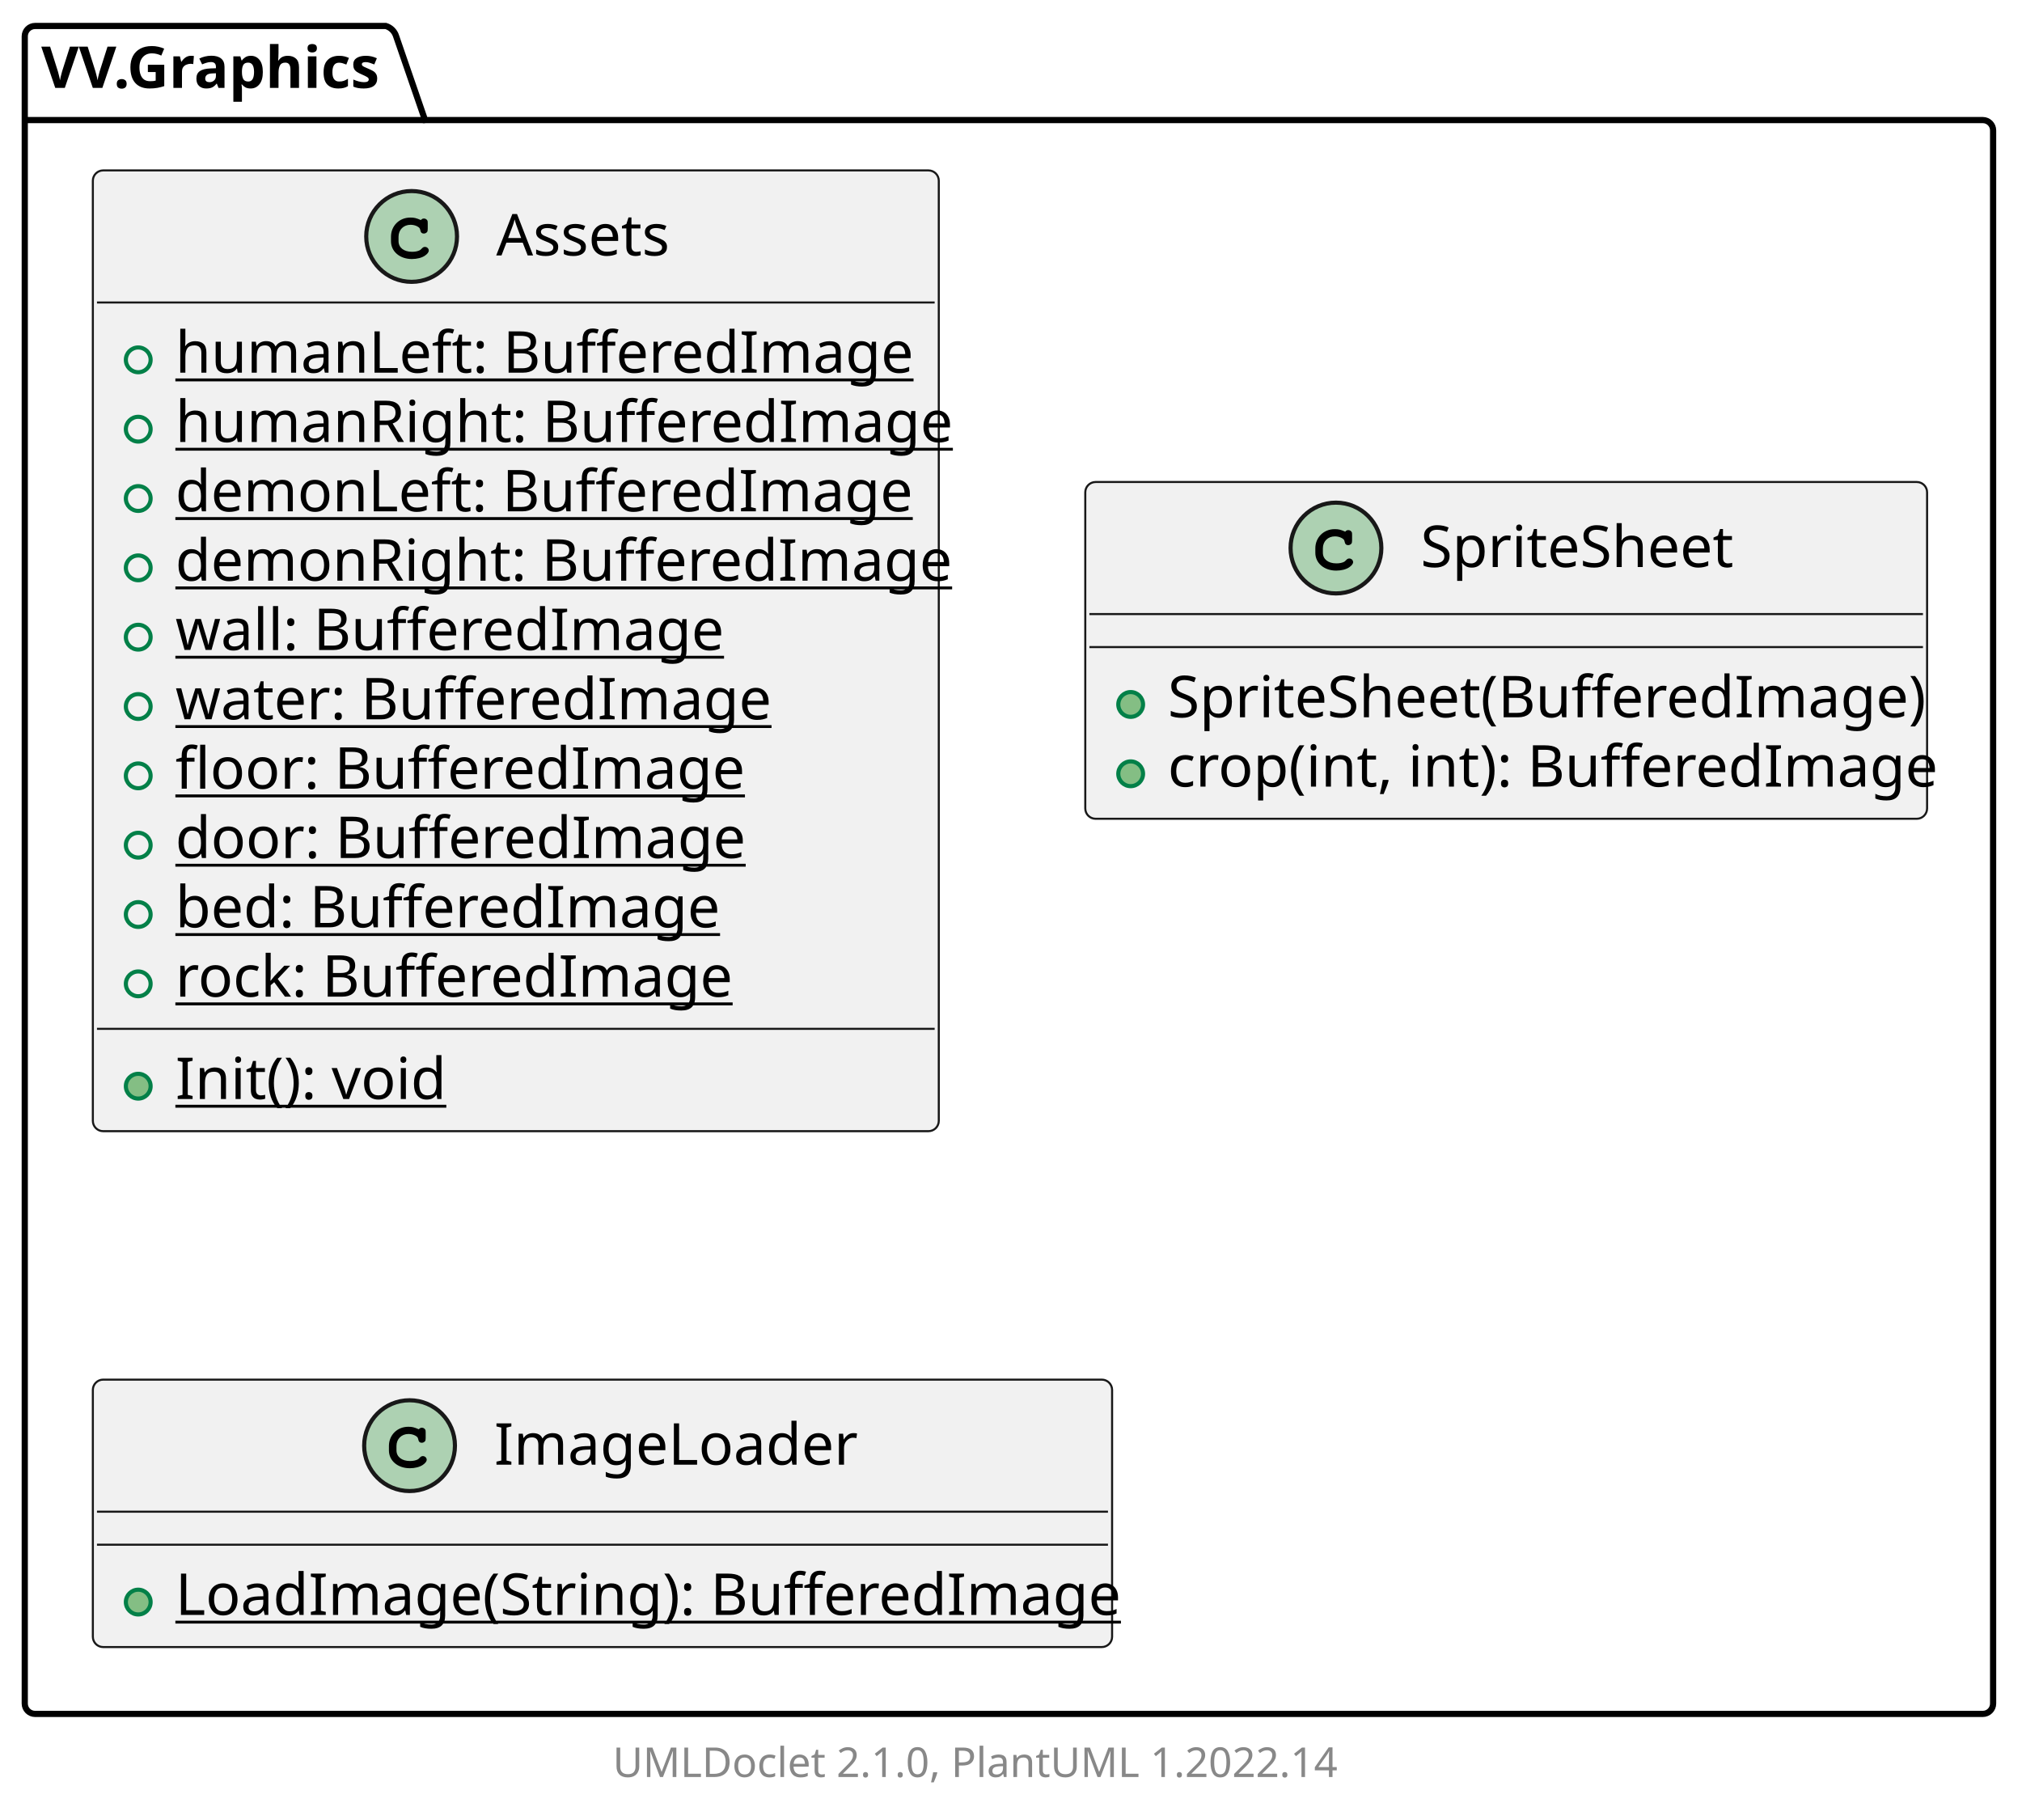
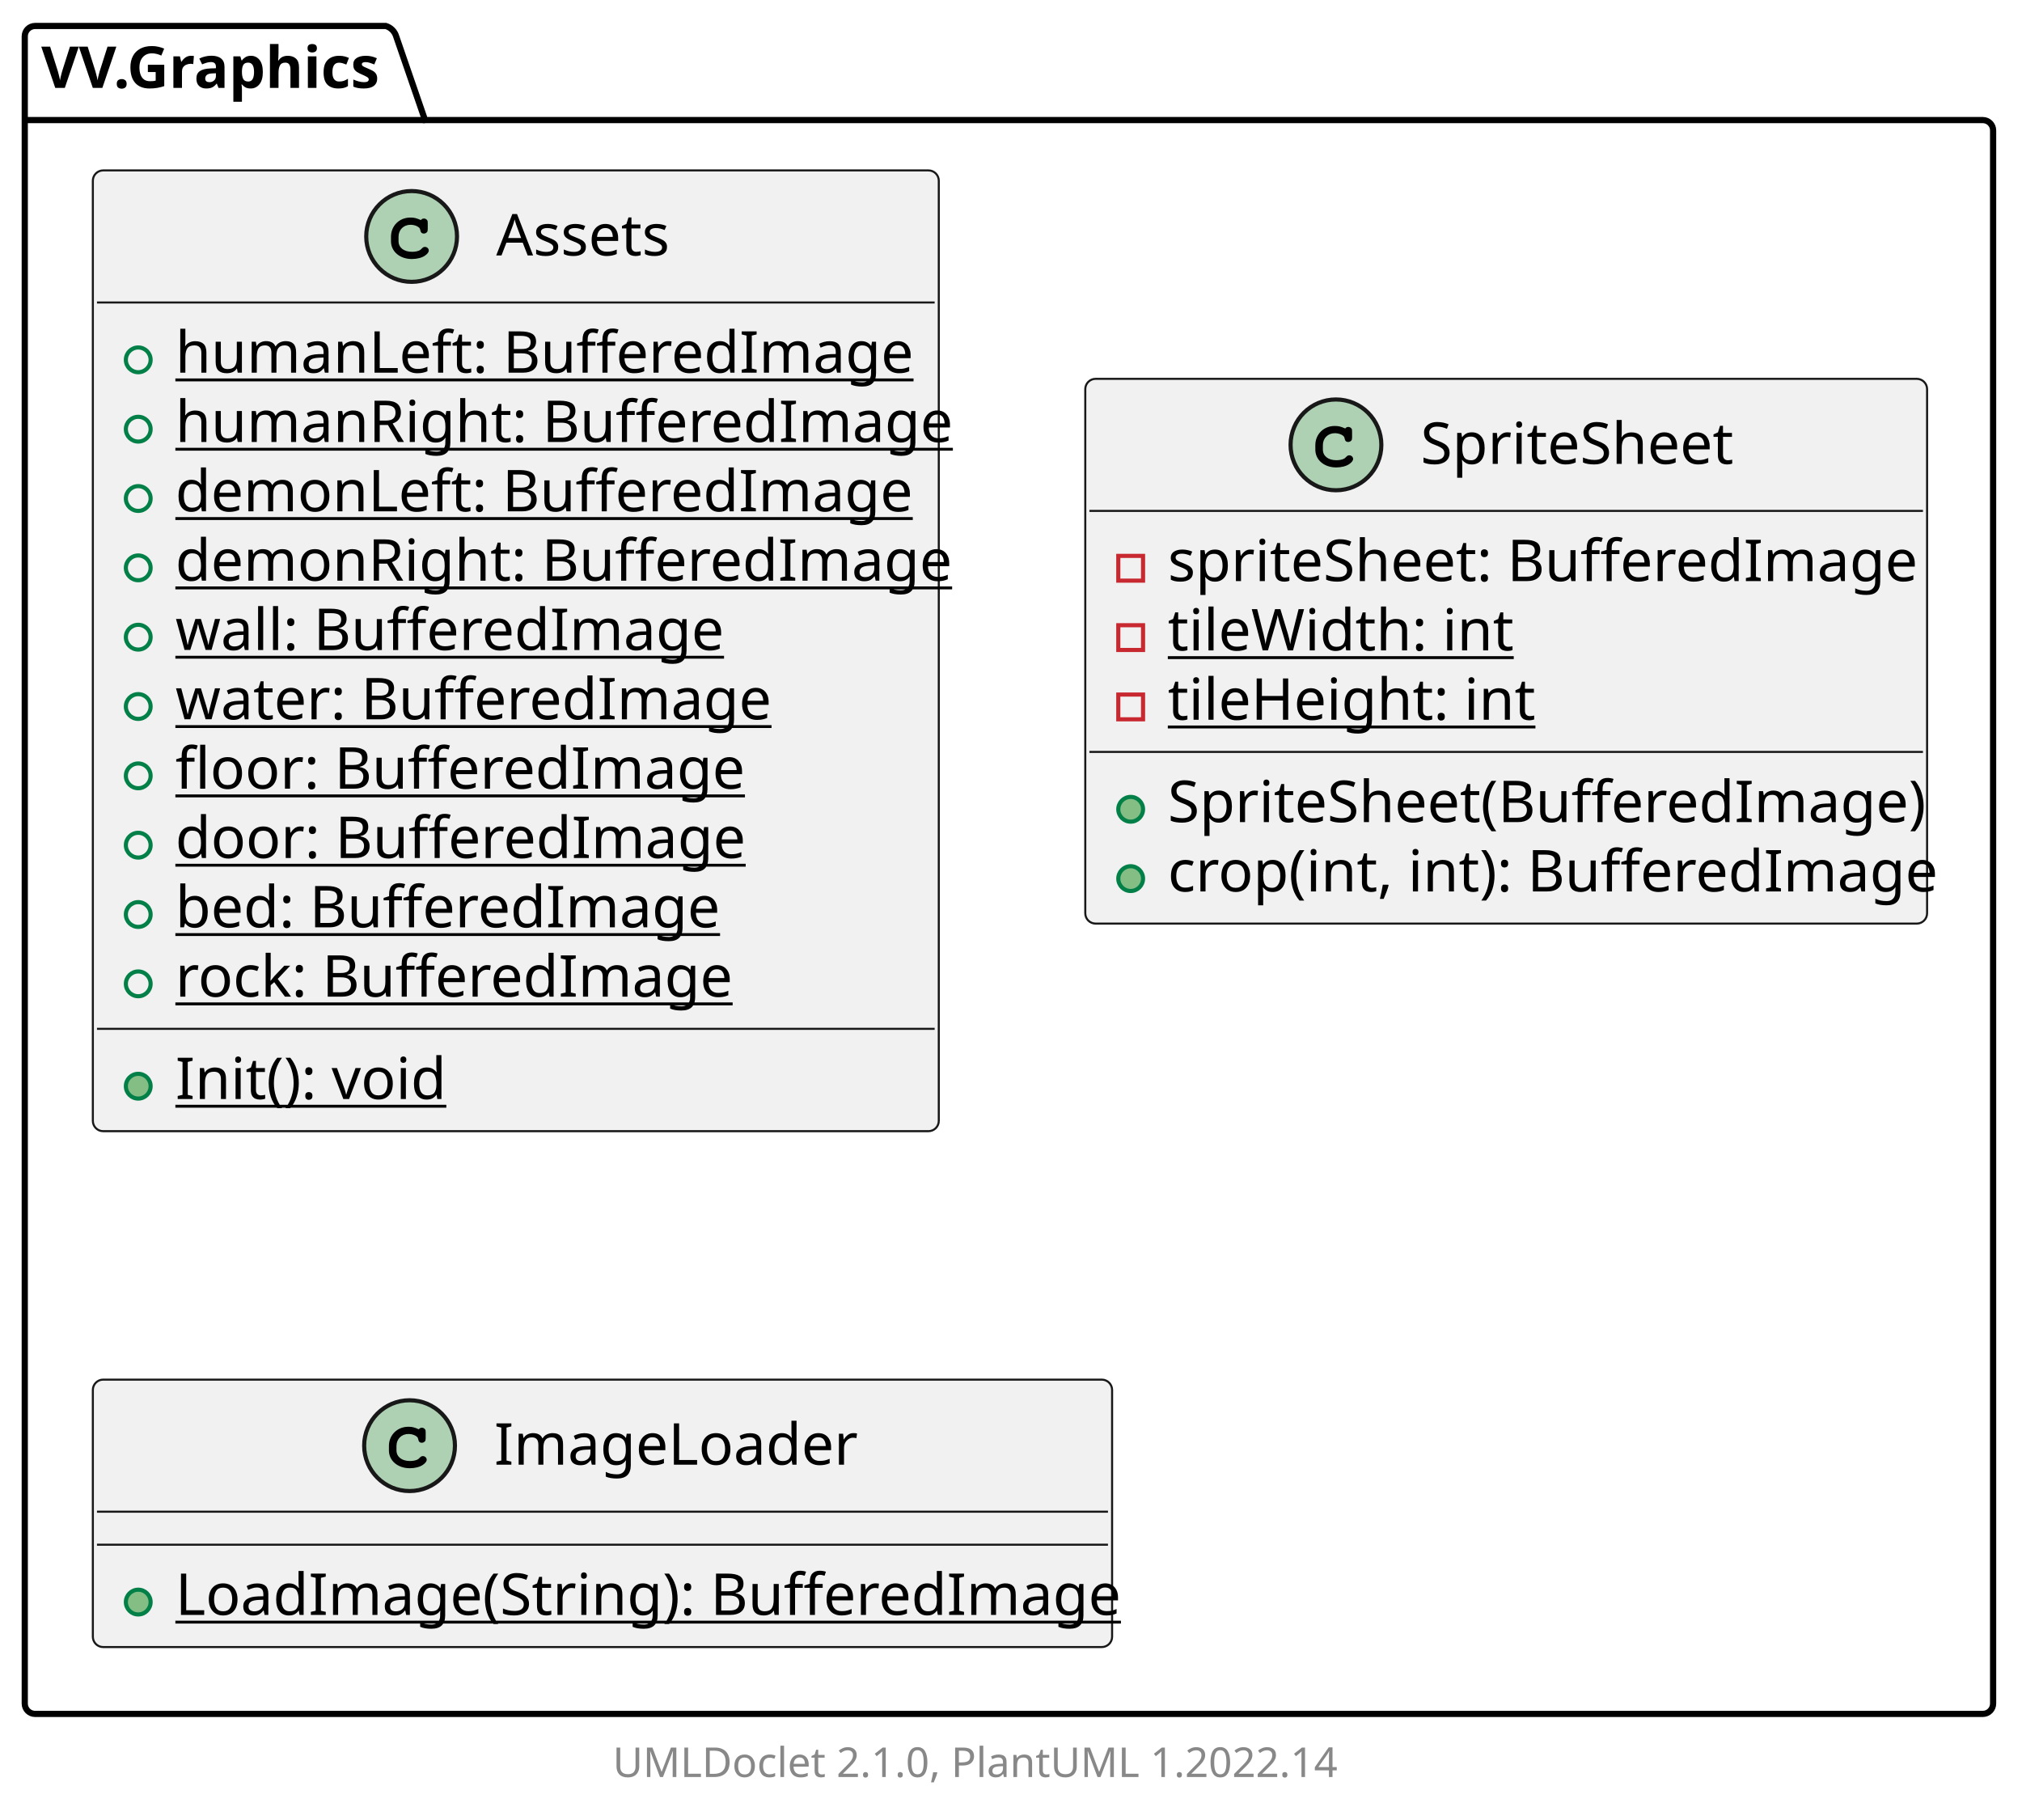
<svg xmlns="http://www.w3.org/2000/svg" xmlns:xlink="http://www.w3.org/1999/xlink" contentStyleType="text/css" height="441px" preserveAspectRatio="none" style="width:490px;height:441px;background:#FFFFFF;" version="1.1" viewBox="0 0 490 441" width="490px" zoomAndPan="magnify">
  <defs />
  <g>
    <g id="cluster_VV.Graphics">
      <path d="M8.5,6.294 L93.5,6.294 A3.75,3.75 0 0 1 96,8.794 L103,29.094 L480.5,29.094 A2.5,2.5 0 0 1 483,31.594 L483,412.794 A2.5,2.5 0 0 1 480.5,415.294 L8.5,415.294 A2.5,2.5 0 0 1 6,412.794 L6,8.794 A2.5,2.5 0 0 1 8.5,6.294 " fill="none" style="stroke:#000000;stroke-width:1.5;" />
      <line style="stroke:#000000;stroke-width:1.5;" x1="6" x2="103" y1="29.094" y2="29.094" />
      <text fill="#000000" font-family="sans-serif" font-size="14" font-weight="bold" lengthAdjust="spacing" textLength="84" x="10" y="21.3">VV.Graphics</text>
    </g>
    <a href="Assets.html" target="_top" title="Assets.html" xlink:actuate="onRequest" xlink:href="Assets.html" xlink:show="new" xlink:title="Assets.html" xlink:type="simple">
      <g id="elem_VV.Graphics.Assets">
        <rect codeLine="3" fill="#F1F1F1" height="232.799" id="VV.Graphics.Assets" rx="2.5" ry="2.5" style="stroke:#181818;stroke-width:0.5;" width="205" x="22.5" y="41.294" />
        <ellipse cx="99.75" cy="57.294" fill="#ADD1B2" rx="11" ry="11" style="stroke:#181818;stroke-width:1.0;" />
        <path d="M94.75,58.45 C94.75,60.95 96.891,62.763 99.812,62.763 C101.047,62.763 102.219,62.466 102.969,61.95 C103.578,61.528 103.906,61.106 103.906,60.7 C103.906,60.231 103.484,59.825 102.984,59.825 C102.75,59.825 102.531,59.903 102.328,60.106 C101.891,60.544 101.891,60.544 101.719,60.638 C101.266,60.872 100.625,61.013 99.859,61.013 C97.859,61.013 96.578,59.997 96.578,58.419 L96.578,57.372 C96.578,55.669 97.797,54.466 99.5,54.466 C100.078,54.466 100.656,54.606 101.125,54.856 C101.594,55.122 101.766,55.31 101.828,55.669 C101.953,56.341 102.203,56.591 102.734,56.591 C103.016,56.591 103.297,56.45 103.484,56.231 C103.609,56.06 103.656,55.888 103.656,55.45 L103.656,54.091 C103.656,53.669 103.641,53.528 103.516,53.356 C103.344,53.106 103.062,52.95 102.734,52.95 C102.422,52.95 102.219,53.06 102,53.325 C100.828,52.825 100.391,52.716 99.438,52.716 C96.766,52.716 94.75,54.731 94.75,57.356 L94.75,58.45 Z " fill="#000000" />
        <text fill="#000000" font-family="sans-serif" font-size="14" lengthAdjust="spacing" textLength="42" x="120.25" y="61.9">Assets</text>
        <line style="stroke:#181818;stroke-width:0.5;" x1="23.5" x2="226.5" y1="73.294" y2="73.294" />
        <ellipse cx="33.5" cy="87.194" fill="none" rx="3" ry="3" style="stroke:#038048;stroke-width:1.0;" />
        <text fill="#000000" font-family="sans-serif" font-size="14" lengthAdjust="spacing" text-decoration="underline" textLength="170" x="42.5" y="90.3">humanLeft: BufferedImage</text>
        <ellipse cx="33.5" cy="103.994" fill="none" rx="3" ry="3" style="stroke:#038048;stroke-width:1.0;" />
        <text fill="#000000" font-family="sans-serif" font-size="14" lengthAdjust="spacing" text-decoration="underline" textLength="179" x="42.5" y="107.1">humanRight: BufferedImage</text>
        <ellipse cx="33.5" cy="120.794" fill="none" rx="3" ry="3" style="stroke:#038048;stroke-width:1.0;" />
        <text fill="#000000" font-family="sans-serif" font-size="14" lengthAdjust="spacing" text-decoration="underline" textLength="170" x="42.5" y="123.9">demonLeft: BufferedImage</text>
        <ellipse cx="33.5" cy="137.594" fill="none" rx="3" ry="3" style="stroke:#038048;stroke-width:1.0;" />
        <text fill="#000000" font-family="sans-serif" font-size="14" lengthAdjust="spacing" text-decoration="underline" textLength="179" x="42.5" y="140.7">demonRight: BufferedImage</text>
        <ellipse cx="33.5" cy="154.394" fill="none" rx="3" ry="3" style="stroke:#038048;stroke-width:1.0;" />
        <text fill="#000000" font-family="sans-serif" font-size="14" lengthAdjust="spacing" text-decoration="underline" textLength="126" x="42.5" y="157.5">wall: BufferedImage</text>
        <ellipse cx="33.5" cy="171.194" fill="none" rx="3" ry="3" style="stroke:#038048;stroke-width:1.0;" />
        <text fill="#000000" font-family="sans-serif" font-size="14" lengthAdjust="spacing" text-decoration="underline" textLength="137" x="42.5" y="174.3">water: BufferedImage</text>
        <ellipse cx="33.5" cy="187.994" fill="none" rx="3" ry="3" style="stroke:#038048;stroke-width:1.0;" />
        <text fill="#000000" font-family="sans-serif" font-size="14" lengthAdjust="spacing" text-decoration="underline" textLength="130" x="42.5" y="191.1">floor: BufferedImage</text>
        <ellipse cx="33.5" cy="204.793" fill="none" rx="3" ry="3" style="stroke:#038048;stroke-width:1.0;" />
        <text fill="#000000" font-family="sans-serif" font-size="14" lengthAdjust="spacing" text-decoration="underline" textLength="131" x="42.5" y="207.899">door: BufferedImage</text>
        <ellipse cx="33.5" cy="221.593" fill="none" rx="3" ry="3" style="stroke:#038048;stroke-width:1.0;" />
        <text fill="#000000" font-family="sans-serif" font-size="14" lengthAdjust="spacing" text-decoration="underline" textLength="126" x="42.5" y="224.699">bed: BufferedImage</text>
        <ellipse cx="33.5" cy="238.393" fill="none" rx="3" ry="3" style="stroke:#038048;stroke-width:1.0;" />
        <text fill="#000000" font-family="sans-serif" font-size="14" lengthAdjust="spacing" text-decoration="underline" textLength="129" x="42.5" y="241.499">rock: BufferedImage</text>
        <line style="stroke:#181818;stroke-width:0.5;" x1="23.5" x2="226.5" y1="249.293" y2="249.293" />
        <ellipse cx="33.5" cy="263.193" fill="#84BE84" rx="3" ry="3" style="stroke:#038048;stroke-width:1.0;" />
        <text fill="#000000" font-family="sans-serif" font-size="14" lengthAdjust="spacing" text-decoration="underline" textLength="63" x="42.5" y="266.299">Init(): void</text>
      </g>
    </a>
    <a href="SpriteSheet.html" target="_top" title="SpriteSheet.html" xlink:actuate="onRequest" xlink:href="SpriteSheet.html" xlink:show="new" xlink:title="SpriteSheet.html" xlink:type="simple">
      <g id="elem_VV.Graphics.SpriteSheet">
-         <rect codeLine="17" fill="#F1F1F1" height="81.6" id="VV.Graphics.SpriteSheet" rx="2.5" ry="2.5" style="stroke:#181818;stroke-width:0.5;" width="204" x="263" y="116.794" />
-         <ellipse cx="323.75" cy="132.794" fill="#ADD1B2" rx="11" ry="11" style="stroke:#181818;stroke-width:1.0;" />
-         <path d="M318.75,133.95 C318.75,136.45 320.891,138.263 323.812,138.263 C325.047,138.263 326.219,137.966 326.969,137.45 C327.578,137.028 327.906,136.607 327.906,136.2 C327.906,135.732 327.484,135.325 326.984,135.325 C326.75,135.325 326.531,135.403 326.328,135.607 C325.891,136.044 325.891,136.044 325.719,136.138 C325.266,136.372 324.625,136.513 323.859,136.513 C321.859,136.513 320.578,135.497 320.578,133.919 L320.578,132.872 C320.578,131.169 321.797,129.966 323.5,129.966 C324.078,129.966 324.656,130.107 325.125,130.357 C325.594,130.622 325.766,130.81 325.828,131.169 C325.953,131.841 326.203,132.091 326.734,132.091 C327.016,132.091 327.297,131.95 327.484,131.732 C327.609,131.56 327.656,131.388 327.656,130.95 L327.656,129.591 C327.656,129.169 327.641,129.028 327.516,128.857 C327.344,128.607 327.062,128.45 326.734,128.45 C326.422,128.45 326.219,128.56 326,128.825 C324.828,128.325 324.391,128.216 323.438,128.216 C320.766,128.216 318.75,130.232 318.75,132.857 L318.75,133.95 Z " fill="#000000" />
-         <text fill="#000000" font-family="sans-serif" font-size="14" lengthAdjust="spacing" textLength="74" x="344.25" y="137.4">SpriteSheet</text>
-         <line style="stroke:#181818;stroke-width:0.5;" x1="264" x2="466" y1="148.794" y2="148.794" />
-         <line style="stroke:#181818;stroke-width:0.5;" x1="264" x2="466" y1="156.794" y2="156.794" />
-         <ellipse cx="274" cy="170.694" fill="#84BE84" rx="3" ry="3" style="stroke:#038048;stroke-width:1.0;" />
-         <text fill="#000000" font-family="sans-serif" font-size="14" lengthAdjust="spacing" textLength="178" x="283" y="173.8">SpriteSheet(BufferedImage)</text>
-         <ellipse cx="274" cy="187.494" fill="#84BE84" rx="3" ry="3" style="stroke:#038048;stroke-width:1.0;" />
-         <text fill="#000000" font-family="sans-serif" font-size="14" lengthAdjust="spacing" textLength="178" x="283" y="190.6">crop(int, int): BufferedImage</text>
+         <rect codeLine="17" fill="#F1F1F1" height="132" id="VV.Graphics.SpriteSheet" rx="2.5" ry="2.5" style="stroke:#181818;stroke-width:0.5;" width="204" x="263" y="91.794" />
+         <ellipse cx="323.75" cy="107.794" fill="#ADD1B2" rx="11" ry="11" style="stroke:#181818;stroke-width:1.0;" />
+         <path d="M318.75,108.95 C318.75,111.45 320.891,113.263 323.812,113.263 C325.047,113.263 326.219,112.966 326.969,112.45 C327.578,112.028 327.906,111.606 327.906,111.2 C327.906,110.731 327.484,110.325 326.984,110.325 C326.75,110.325 326.531,110.403 326.328,110.606 C325.891,111.044 325.891,111.044 325.719,111.138 C325.266,111.372 324.625,111.513 323.859,111.513 C321.859,111.513 320.578,110.497 320.578,108.919 L320.578,107.872 C320.578,106.169 321.797,104.966 323.5,104.966 C324.078,104.966 324.656,105.106 325.125,105.356 C325.594,105.622 325.766,105.81 325.828,106.169 C325.953,106.841 326.203,107.091 326.734,107.091 C327.016,107.091 327.297,106.95 327.484,106.731 C327.609,106.56 327.656,106.388 327.656,105.95 L327.656,104.591 C327.656,104.169 327.641,104.028 327.516,103.856 C327.344,103.606 327.062,103.45 326.734,103.45 C326.422,103.45 326.219,103.56 326,103.825 C324.828,103.325 324.391,103.216 323.438,103.216 C320.766,103.216 318.75,105.231 318.75,107.856 L318.75,108.95 Z " fill="#000000" />
+         <text fill="#000000" font-family="sans-serif" font-size="14" lengthAdjust="spacing" textLength="74" x="344.25" y="112.4">SpriteSheet</text>
+         <line style="stroke:#181818;stroke-width:0.5;" x1="264" x2="466" y1="123.794" y2="123.794" />
+         <rect fill="none" height="6" style="stroke:#C82930;stroke-width:1.0;" width="6" x="271" y="134.694" />
+         <text fill="#000000" font-family="sans-serif" font-size="14" lengthAdjust="spacing" textLength="174" x="283" y="140.8">spriteSheet: BufferedImage</text>
+         <rect fill="none" height="6" style="stroke:#C82930;stroke-width:1.0;" width="6" x="271" y="151.494" />
+         <text fill="#000000" font-family="sans-serif" font-size="14" lengthAdjust="spacing" text-decoration="underline" textLength="77" x="283" y="157.6">tileWidth: int</text>
+         <rect fill="none" height="6" style="stroke:#C82930;stroke-width:1.0;" width="6" x="271" y="168.294" />
+         <text fill="#000000" font-family="sans-serif" font-size="14" lengthAdjust="spacing" text-decoration="underline" textLength="82" x="283" y="174.4">tileHeight: int</text>
+         <line style="stroke:#181818;stroke-width:0.5;" x1="264" x2="466" y1="182.194" y2="182.194" />
+         <ellipse cx="274" cy="196.094" fill="#84BE84" rx="3" ry="3" style="stroke:#038048;stroke-width:1.0;" />
+         <text fill="#000000" font-family="sans-serif" font-size="14" lengthAdjust="spacing" textLength="178" x="283" y="199.2">SpriteSheet(BufferedImage)</text>
+         <ellipse cx="274" cy="212.894" fill="#84BE84" rx="3" ry="3" style="stroke:#038048;stroke-width:1.0;" />
+         <text fill="#000000" font-family="sans-serif" font-size="14" lengthAdjust="spacing" textLength="178" x="283" y="216">crop(int, int): BufferedImage</text>
      </g>
    </a>
    <a href="ImageLoader.html" target="_top" title="ImageLoader.html" xlink:actuate="onRequest" xlink:href="ImageLoader.html" xlink:show="new" xlink:title="ImageLoader.html" xlink:type="simple">
      <g id="elem_VV.Graphics.ImageLoader">
-         <rect codeLine="22" fill="#F1F1F1" height="64.8" id="VV.Graphics.ImageLoader" rx="2.5" ry="2.5" style="stroke:#181818;stroke-width:0.5;" width="247" x="22.5" y="334.294" />
+         <rect codeLine="25" fill="#F1F1F1" height="64.8" id="VV.Graphics.ImageLoader" rx="2.5" ry="2.5" style="stroke:#181818;stroke-width:0.5;" width="247" x="22.5" y="334.294" />
        <ellipse cx="99.25" cy="350.294" fill="#ADD1B2" rx="11" ry="11" style="stroke:#181818;stroke-width:1.0;" />
        <path d="M94.25,351.45 C94.25,353.95 96.391,355.763 99.312,355.763 C100.547,355.763 101.719,355.466 102.469,354.95 C103.078,354.528 103.406,354.106 103.406,353.7 C103.406,353.231 102.984,352.825 102.484,352.825 C102.25,352.825 102.031,352.903 101.828,353.106 C101.391,353.544 101.391,353.544 101.219,353.638 C100.766,353.872 100.125,354.013 99.359,354.013 C97.359,354.013 96.078,352.997 96.078,351.419 L96.078,350.372 C96.078,348.669 97.297,347.466 99,347.466 C99.578,347.466 100.156,347.606 100.625,347.856 C101.094,348.122 101.266,348.31 101.328,348.669 C101.453,349.341 101.703,349.591 102.234,349.591 C102.516,349.591 102.797,349.45 102.984,349.231 C103.109,349.06 103.156,348.888 103.156,348.45 L103.156,347.091 C103.156,346.669 103.141,346.528 103.016,346.356 C102.844,346.106 102.562,345.95 102.234,345.95 C101.922,345.95 101.719,346.06 101.5,346.325 C100.328,345.825 99.891,345.716 98.938,345.716 C96.266,345.716 94.25,347.731 94.25,350.356 L94.25,351.45 Z " fill="#000000" />
        <text fill="#000000" font-family="sans-serif" font-size="14" lengthAdjust="spacing" textLength="85" x="119.75" y="354.9">ImageLoader</text>
        <line style="stroke:#181818;stroke-width:0.5;" x1="23.5" x2="268.5" y1="366.294" y2="366.294" />
        <line style="stroke:#181818;stroke-width:0.5;" x1="23.5" x2="268.5" y1="374.294" y2="374.294" />
        <ellipse cx="33.5" cy="388.194" fill="#84BE84" rx="3" ry="3" style="stroke:#038048;stroke-width:1.0;" />
        <text fill="#000000" font-family="sans-serif" font-size="14" lengthAdjust="spacing" text-decoration="underline" textLength="221" x="42.5" y="391.3">LoadImage(String): BufferedImage</text>
      </g>
    </a>
    <text fill="#888888" font-family="sans-serif" font-size="10" lengthAdjust="spacing" textLength="179" x="148.5" y="430.584">UMLDoclet 2.1.0, PlantUML 1.2022.14</text>
  </g>
</svg>
